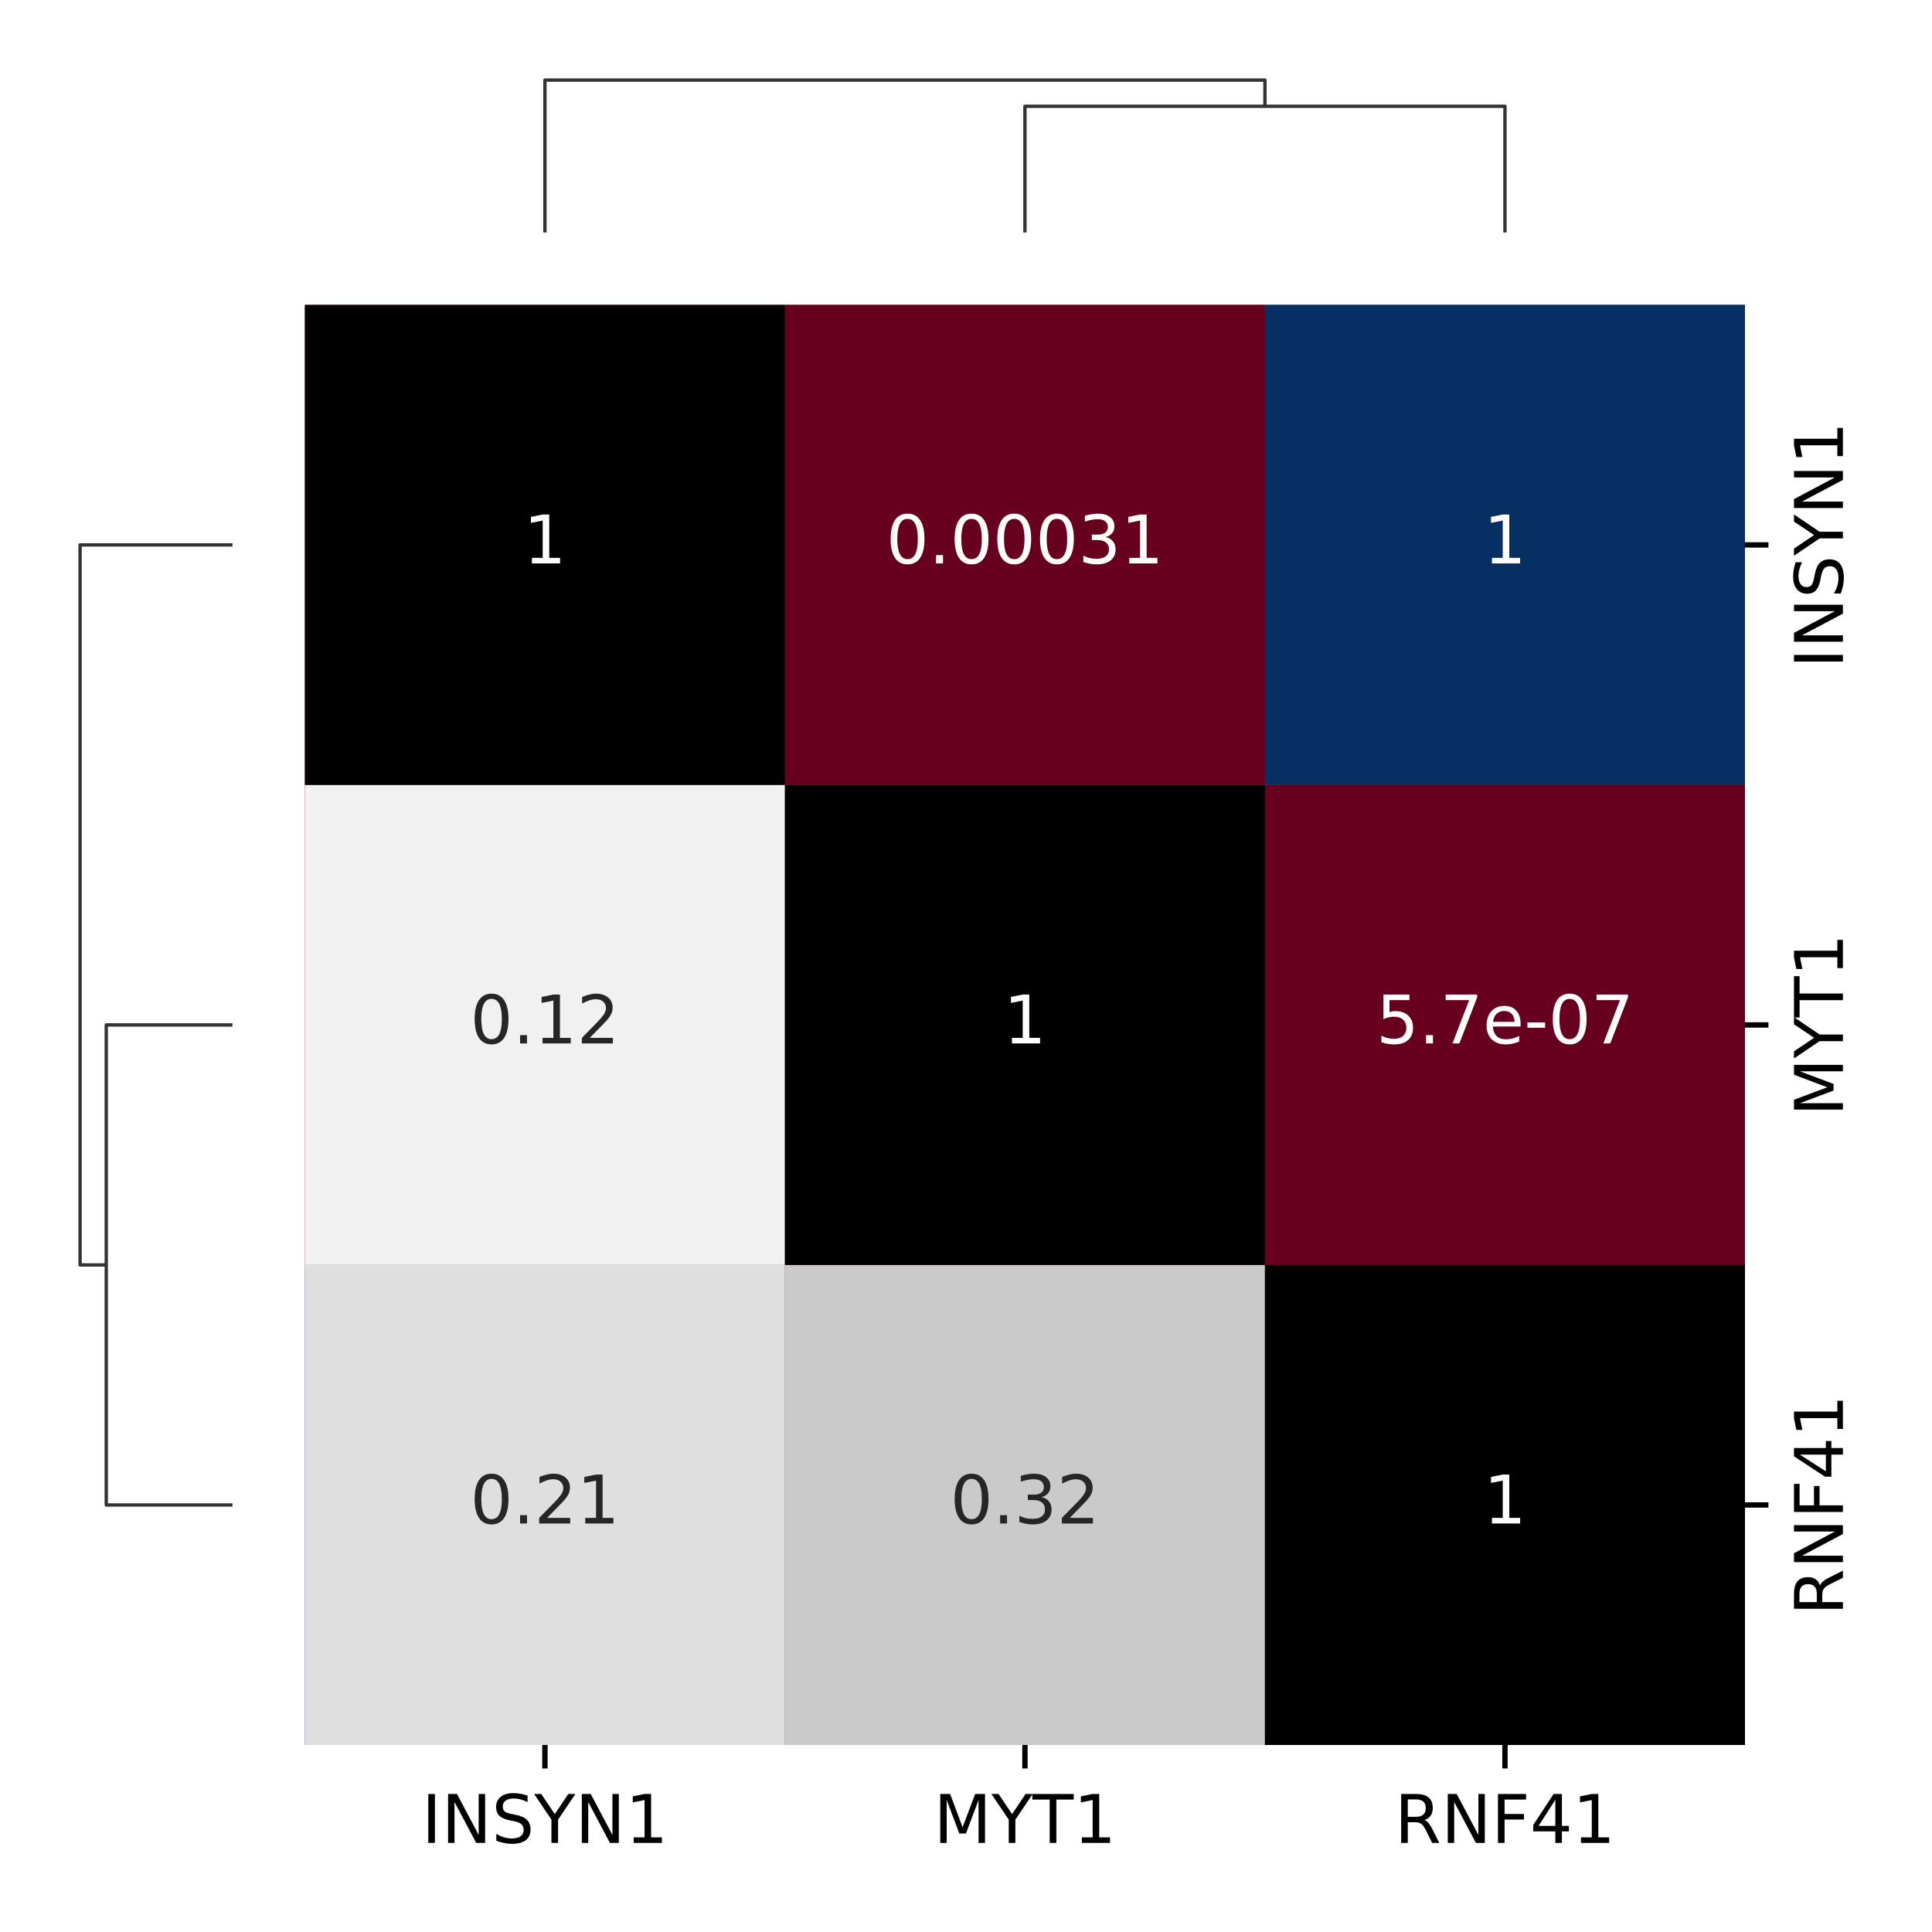
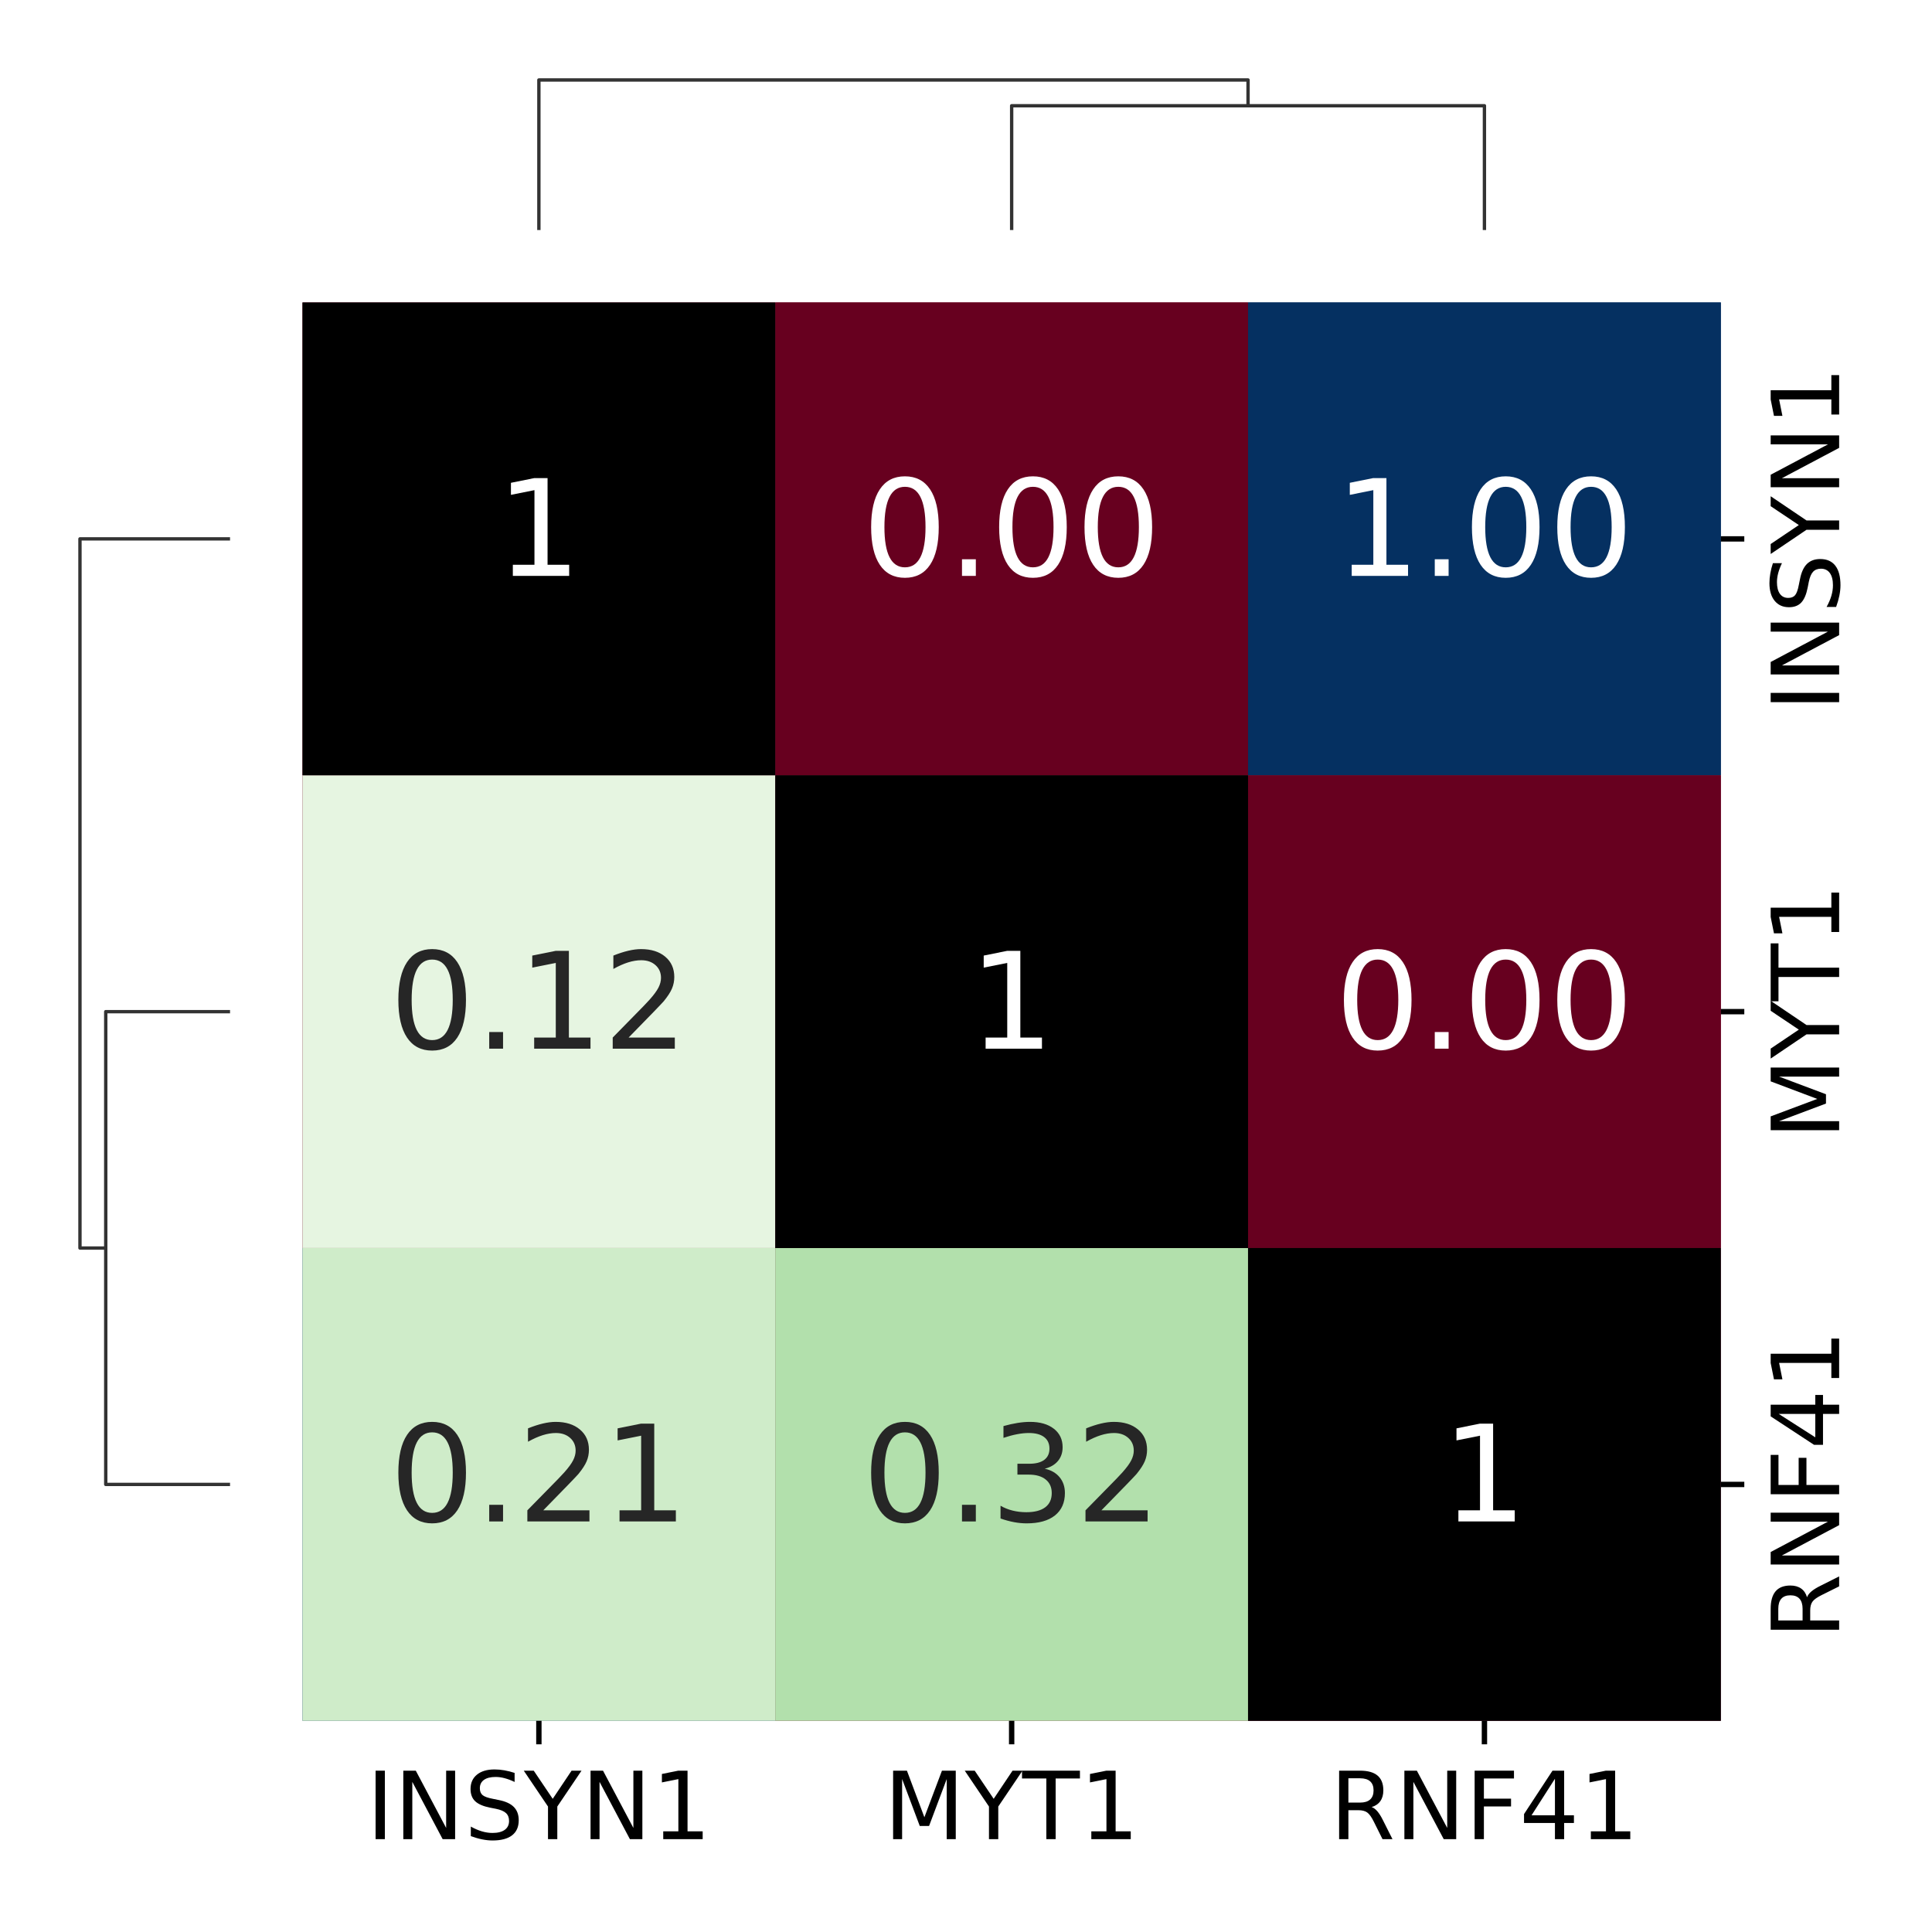
<svg xmlns="http://www.w3.org/2000/svg" xmlns:xlink="http://www.w3.org/1999/xlink" width="288pt" height="288pt" viewBox="0 0 288 288" version="1.1">
  <defs>
    <style type="text/css">*{stroke-linejoin: round; stroke-linecap: butt}</style>
  </defs>
  <g id="figure_1">
    <g id="patch_1">
      <path d="M 0 288  L 288 288  L 288 0  L 0 0  z " style="fill: #ffffff" />
    </g>
    <g id="axes_1">
      <g id="LineCollection_1">
-         <path d="M 34.652 152.786  L 15.839 152.786  L 15.839 224.342  L 34.652 224.342  " clip-path="url(#p1651ef4131)" style="fill: none; stroke: #333333; stroke-width: 0.5" />
-         <path d="M 34.652 81.23  L 11.936 81.23  L 11.936 188.564  L 15.839 188.564  " clip-path="url(#p1651ef4131)" style="fill: none; stroke: #333333; stroke-width: 0.5" />
+         <path d="M 34.292 150.806  L 15.763 150.806  L 15.763 221.282  L 34.292 221.282  " clip-path="url(#pbcd6db4563)" style="fill: none; stroke: #333333; stroke-width: 0.5" />
+         <path d="M 34.292 80.33  L 11.919 80.33  L 11.919 186.044  L 15.763 186.044  " clip-path="url(#pbcd6db4563)" style="fill: none; stroke: #333333; stroke-width: 0.5" />
      </g>
    </g>
    <g id="axes_2">
      <g id="LineCollection_2">
-         <path d="M 152.786 34.652  L 152.786 15.839  L 224.342 15.839  L 224.342 34.652  " clip-path="url(#p4dc73d6b67)" style="fill: none; stroke: #333333; stroke-width: 0.5" />
-         <path d="M 81.23 34.652  L 81.23 11.936  L 188.564 11.936  L 188.564 15.839  " clip-path="url(#p4dc73d6b67)" style="fill: none; stroke: #333333; stroke-width: 0.5" />
+         <path d="M 150.806 34.292  L 150.806 15.763  L 221.282 15.763  L 221.282 34.292  " clip-path="url(#p21f94cea17)" style="fill: none; stroke: #333333; stroke-width: 0.5" />
+         <path d="M 80.33 34.292  L 80.33 11.919  L 186.044 11.919  L 186.044 15.763  " clip-path="url(#p21f94cea17)" style="fill: none; stroke: #333333; stroke-width: 0.5" />
      </g>
    </g>
    <g id="axes_3">
      <g id="patch_2">
-         <path d="M 45.452 260.12  L 260.12 260.12  L 260.12 45.452  L 45.452 45.452  z " style="fill: #ffffff" />
+         <path d="M 45.092 256.52  L 256.52 256.52  L 256.52 45.092  L 45.092 45.092  z " style="fill: #ffffff" />
      </g>
      <g id="QuadMesh_1">
-         <path d="M 45.452 45.452  L 117.008 45.452  L 117.008 117.008  L 45.452 117.008  L 45.452 45.452  " clip-path="url(#p33627b09cf)" style="fill: #67001f" />
-         <path d="M 117.008 45.452  L 188.564 45.452  L 188.564 117.008  L 117.008 117.008  L 117.008 45.452  " clip-path="url(#p33627b09cf)" style="fill: #67001f" />
-         <path d="M 188.564 45.452  L 260.12 45.452  L 260.12 117.008  L 188.564 117.008  L 188.564 45.452  " clip-path="url(#p33627b09cf)" style="fill: #053061" />
-         <path d="M 45.452 117.008  L 117.008 117.008  L 117.008 188.564  L 45.452 188.564  L 45.452 117.008  " clip-path="url(#p33627b09cf)" style="fill: #67001f" />
-         <path d="M 117.008 117.008  L 188.564 117.008  L 188.564 188.564  L 117.008 188.564  L 117.008 117.008  " clip-path="url(#p33627b09cf)" style="fill: #67001f" />
-         <path d="M 188.564 117.008  L 260.12 117.008  L 260.12 188.564  L 188.564 188.564  L 188.564 117.008  " clip-path="url(#p33627b09cf)" style="fill: #67001f" />
-         <path d="M 45.452 188.564  L 117.008 188.564  L 117.008 260.12  L 45.452 260.12  L 45.452 188.564  " clip-path="url(#p33627b09cf)" style="fill: #053061" />
-         <path d="M 117.008 188.564  L 188.564 188.564  L 188.564 260.12  L 117.008 260.12  L 117.008 188.564  " clip-path="url(#p33627b09cf)" style="fill: #67001f" />
-         <path d="M 188.564 188.564  L 260.12 188.564  L 260.12 260.12  L 188.564 260.12  L 188.564 188.564  " clip-path="url(#p33627b09cf)" style="fill: #67001f" />
+         <path d="M 45.092 45.092  L 115.568 45.092  L 115.568 115.568  L 45.092 115.568  L 45.092 45.092  " clip-path="url(#p113de16452)" style="fill: #67001f" />
+         <path d="M 115.568 45.092  L 186.044 45.092  L 186.044 115.568  L 115.568 115.568  L 115.568 45.092  " clip-path="url(#p113de16452)" style="fill: #67001f" />
+         <path d="M 186.044 45.092  L 256.52 45.092  L 256.52 115.568  L 186.044 115.568  L 186.044 45.092  " clip-path="url(#p113de16452)" style="fill: #053061" />
+         <path d="M 45.092 115.568  L 115.568 115.568  L 115.568 186.044  L 45.092 186.044  L 45.092 115.568  " clip-path="url(#p113de16452)" style="fill: #67001f" />
+         <path d="M 115.568 115.568  L 186.044 115.568  L 186.044 186.044  L 115.568 186.044  L 115.568 115.568  " clip-path="url(#p113de16452)" style="fill: #67001f" />
+         <path d="M 186.044 115.568  L 256.52 115.568  L 256.52 186.044  L 186.044 186.044  L 186.044 115.568  " clip-path="url(#p113de16452)" style="fill: #67001f" />
+         <path d="M 45.092 186.044  L 115.568 186.044  L 115.568 256.52  L 45.092 256.52  L 45.092 186.044  " clip-path="url(#p113de16452)" style="fill: #053061" />
+         <path d="M 115.568 186.044  L 186.044 186.044  L 186.044 256.52  L 115.568 256.52  L 115.568 186.044  " clip-path="url(#p113de16452)" style="fill: #67001f" />
+         <path d="M 186.044 186.044  L 256.52 186.044  L 256.52 256.52  L 186.044 256.52  L 186.044 186.044  " clip-path="url(#p113de16452)" style="fill: #67001f" />
      </g>
      <g id="QuadMesh_2">
-         <path d="M 45.452 45.452  L 117.008 45.452  L 117.008 117.008  L 45.452 117.008  L 45.452 45.452  " clip-path="url(#p33627b09cf)" style="fill: none" />
-         <path d="M 117.008 45.452  L 188.564 45.452  L 188.564 117.008  L 117.008 117.008  L 117.008 45.452  " clip-path="url(#p33627b09cf)" style="fill: #67001f" />
-         <path d="M 188.564 45.452  L 260.12 45.452  L 260.12 117.008  L 188.564 117.008  L 188.564 45.452  " clip-path="url(#p33627b09cf)" style="fill: #053061" />
-         <path d="M 45.452 117.008  L 117.008 117.008  L 117.008 188.564  L 45.452 188.564  L 45.452 117.008  " clip-path="url(#p33627b09cf)" style="fill: none" />
-         <path d="M 117.008 117.008  L 188.564 117.008  L 188.564 188.564  L 117.008 188.564  L 117.008 117.008  " clip-path="url(#p33627b09cf)" style="fill: none" />
-         <path d="M 188.564 117.008  L 260.12 117.008  L 260.12 188.564  L 188.564 188.564  L 188.564 117.008  " clip-path="url(#p33627b09cf)" style="fill: #67001f" />
-         <path d="M 45.452 188.564  L 117.008 188.564  L 117.008 260.12  L 45.452 260.12  L 45.452 188.564  " clip-path="url(#p33627b09cf)" style="fill: none" />
-         <path d="M 117.008 188.564  L 188.564 188.564  L 188.564 260.12  L 117.008 260.12  L 117.008 188.564  " clip-path="url(#p33627b09cf)" style="fill: none" />
-         <path d="M 188.564 188.564  L 260.12 188.564  L 260.12 260.12  L 188.564 260.12  L 188.564 188.564  " clip-path="url(#p33627b09cf)" style="fill: none" />
+         <path d="M 45.092 45.092  L 115.568 45.092  L 115.568 115.568  L 45.092 115.568  L 45.092 45.092  " clip-path="url(#p113de16452)" style="fill: none" />
+         <path d="M 115.568 45.092  L 186.044 45.092  L 186.044 115.568  L 115.568 115.568  L 115.568 45.092  " clip-path="url(#p113de16452)" style="fill: #67001f" />
+         <path d="M 186.044 45.092  L 256.52 45.092  L 256.52 115.568  L 186.044 115.568  L 186.044 45.092  " clip-path="url(#p113de16452)" style="fill: #053061" />
+         <path d="M 45.092 115.568  L 115.568 115.568  L 115.568 186.044  L 45.092 186.044  L 45.092 115.568  " clip-path="url(#p113de16452)" style="fill: none" />
+         <path d="M 115.568 115.568  L 186.044 115.568  L 186.044 186.044  L 115.568 186.044  L 115.568 115.568  " clip-path="url(#p113de16452)" style="fill: none" />
+         <path d="M 186.044 115.568  L 256.52 115.568  L 256.52 186.044  L 186.044 186.044  L 186.044 115.568  " clip-path="url(#p113de16452)" style="fill: #67001f" />
+         <path d="M 45.092 186.044  L 115.568 186.044  L 115.568 256.52  L 45.092 256.52  L 45.092 186.044  " clip-path="url(#p113de16452)" style="fill: none" />
+         <path d="M 115.568 186.044  L 186.044 186.044  L 186.044 256.52  L 115.568 256.52  L 115.568 186.044  " clip-path="url(#p113de16452)" style="fill: none" />
+         <path d="M 186.044 186.044  L 256.52 186.044  L 256.52 256.52  L 186.044 256.52  L 186.044 186.044  " clip-path="url(#p113de16452)" style="fill: none" />
      </g>
      <g id="QuadMesh_3">
-         <path d="M 45.452 45.452  L 117.008 45.452  L 117.008 117.008  L 45.452 117.008  L 45.452 45.452  " clip-path="url(#p33627b09cf)" style="fill: none" />
-         <path d="M 117.008 45.452  L 188.564 45.452  L 188.564 117.008  L 117.008 117.008  L 117.008 45.452  " clip-path="url(#p33627b09cf)" style="fill: none" />
-         <path d="M 188.564 45.452  L 260.12 45.452  L 260.12 117.008  L 188.564 117.008  L 188.564 45.452  " clip-path="url(#p33627b09cf)" style="fill: none" />
-         <path d="M 45.452 117.008  L 117.008 117.008  L 117.008 188.564  L 45.452 188.564  L 45.452 117.008  " clip-path="url(#p33627b09cf)" style="fill: #f1f1f1" />
-         <path d="M 117.008 117.008  L 188.564 117.008  L 188.564 188.564  L 117.008 188.564  L 117.008 117.008  " clip-path="url(#p33627b09cf)" style="fill: none" />
-         <path d="M 188.564 117.008  L 260.12 117.008  L 260.12 188.564  L 188.564 188.564  L 188.564 117.008  " clip-path="url(#p33627b09cf)" style="fill: none" />
-         <path d="M 45.452 188.564  L 117.008 188.564  L 117.008 260.12  L 45.452 260.12  L 45.452 188.564  " clip-path="url(#p33627b09cf)" style="fill: #dfdfdf" />
-         <path d="M 117.008 188.564  L 188.564 188.564  L 188.564 260.12  L 117.008 260.12  L 117.008 188.564  " clip-path="url(#p33627b09cf)" style="fill: #cacaca" />
-         <path d="M 188.564 188.564  L 260.12 188.564  L 260.12 260.12  L 188.564 260.12  L 188.564 188.564  " clip-path="url(#p33627b09cf)" style="fill: none" />
+         <path d="M 45.092 45.092  L 115.568 45.092  L 115.568 115.568  L 45.092 115.568  L 45.092 45.092  " clip-path="url(#p113de16452)" style="fill: none" />
+         <path d="M 115.568 45.092  L 186.044 45.092  L 186.044 115.568  L 115.568 115.568  L 115.568 45.092  " clip-path="url(#p113de16452)" style="fill: none" />
+         <path d="M 186.044 45.092  L 256.52 45.092  L 256.52 115.568  L 186.044 115.568  L 186.044 45.092  " clip-path="url(#p113de16452)" style="fill: none" />
+         <path d="M 45.092 115.568  L 115.568 115.568  L 115.568 186.044  L 45.092 186.044  L 45.092 115.568  " clip-path="url(#p113de16452)" style="fill: #e6f5e1" />
+         <path d="M 115.568 115.568  L 186.044 115.568  L 186.044 186.044  L 115.568 186.044  L 115.568 115.568  " clip-path="url(#p113de16452)" style="fill: none" />
+         <path d="M 186.044 115.568  L 256.52 115.568  L 256.52 186.044  L 186.044 186.044  L 186.044 115.568  " clip-path="url(#p113de16452)" style="fill: none" />
+         <path d="M 45.092 186.044  L 115.568 186.044  L 115.568 256.52  L 45.092 256.52  L 45.092 186.044  " clip-path="url(#p113de16452)" style="fill: #cfecc9" />
+         <path d="M 115.568 186.044  L 186.044 186.044  L 186.044 256.52  L 115.568 256.52  L 115.568 186.044  " clip-path="url(#p113de16452)" style="fill: #b2e0ac" />
+         <path d="M 186.044 186.044  L 256.52 186.044  L 256.52 256.52  L 186.044 256.52  L 186.044 186.044  " clip-path="url(#p113de16452)" style="fill: none" />
      </g>
      <g id="QuadMesh_4">
-         <path d="M 45.452 45.452  L 117.008 45.452  L 117.008 117.008  L 45.452 117.008  L 45.452 45.452  " clip-path="url(#p33627b09cf)" />
-         <path d="M 117.008 45.452  L 188.564 45.452  L 188.564 117.008  L 117.008 117.008  L 117.008 45.452  " clip-path="url(#p33627b09cf)" style="fill: none" />
-         <path d="M 188.564 45.452  L 260.12 45.452  L 260.12 117.008  L 188.564 117.008  L 188.564 45.452  " clip-path="url(#p33627b09cf)" style="fill: none" />
-         <path d="M 45.452 117.008  L 117.008 117.008  L 117.008 188.564  L 45.452 188.564  L 45.452 117.008  " clip-path="url(#p33627b09cf)" style="fill: none" />
-         <path d="M 117.008 117.008  L 188.564 117.008  L 188.564 188.564  L 117.008 188.564  L 117.008 117.008  " clip-path="url(#p33627b09cf)" />
-         <path d="M 188.564 117.008  L 260.12 117.008  L 260.12 188.564  L 188.564 188.564  L 188.564 117.008  " clip-path="url(#p33627b09cf)" style="fill: none" />
-         <path d="M 45.452 188.564  L 117.008 188.564  L 117.008 260.12  L 45.452 260.12  L 45.452 188.564  " clip-path="url(#p33627b09cf)" style="fill: none" />
-         <path d="M 117.008 188.564  L 188.564 188.564  L 188.564 260.12  L 117.008 260.12  L 117.008 188.564  " clip-path="url(#p33627b09cf)" style="fill: none" />
-         <path d="M 188.564 188.564  L 260.12 188.564  L 260.12 260.12  L 188.564 260.12  L 188.564 188.564  " clip-path="url(#p33627b09cf)" />
+         <path d="M 45.092 45.092  L 115.568 45.092  L 115.568 115.568  L 45.092 115.568  L 45.092 45.092  " clip-path="url(#p113de16452)" />
+         <path d="M 115.568 45.092  L 186.044 45.092  L 186.044 115.568  L 115.568 115.568  L 115.568 45.092  " clip-path="url(#p113de16452)" style="fill: none" />
+         <path d="M 186.044 45.092  L 256.52 45.092  L 256.52 115.568  L 186.044 115.568  L 186.044 45.092  " clip-path="url(#p113de16452)" style="fill: none" />
+         <path d="M 45.092 115.568  L 115.568 115.568  L 115.568 186.044  L 45.092 186.044  L 45.092 115.568  " clip-path="url(#p113de16452)" style="fill: none" />
+         <path d="M 115.568 115.568  L 186.044 115.568  L 186.044 186.044  L 115.568 186.044  L 115.568 115.568  " clip-path="url(#p113de16452)" />
+         <path d="M 186.044 115.568  L 256.52 115.568  L 256.52 186.044  L 186.044 186.044  L 186.044 115.568  " clip-path="url(#p113de16452)" style="fill: none" />
+         <path d="M 45.092 186.044  L 115.568 186.044  L 115.568 256.52  L 45.092 256.52  L 45.092 186.044  " clip-path="url(#p113de16452)" style="fill: none" />
+         <path d="M 115.568 186.044  L 186.044 186.044  L 186.044 256.52  L 115.568 256.52  L 115.568 186.044  " clip-path="url(#p113de16452)" style="fill: none" />
+         <path d="M 186.044 186.044  L 256.52 186.044  L 256.52 256.52  L 186.044 256.52  L 186.044 186.044  " clip-path="url(#p113de16452)" />
      </g>
      <g id="matplotlib.axis_1">
        <g id="xtick_1">
          <g id="line2d_1">
            <defs>
-               <path id="m77dd3fc7ac" d="M 0 0  L 0 3.5  " style="stroke: #000000; stroke-width: 0.8" />
+               <path id="mc78877b3c9" d="M 0 0  L 0 3.5  " style="stroke: #000000; stroke-width: 0.8" />
            </defs>
            <g>
-               <use xlink:href="#m77dd3fc7ac" x="81.23" y="260.12" style="stroke: #000000; stroke-width: 0.8" />
+               <use xlink:href="#mc78877b3c9" x="80.33" y="256.52" style="stroke: #000000; stroke-width: 0.8" />
            </g>
          </g>
          <g id="text_1">
-             <g transform="translate(62.86438 274.7184) scale(0.1 -0.1)">
+             <g transform="translate(54.61812 274.1578) scale(0.14 -0.14)">
              <defs>
                <path id="DejaVuSans-49" d="M 628 4666  L 1259 4666  L 1259 0  L 628 0  L 628 4666  z " transform="scale(0.015625)" />
                <path id="DejaVuSans-4e" d="M 628 4666  L 1478 4666  L 3547 763  L 3547 4666  L 4159 4666  L 4159 0  L 3309 0  L 1241 3903  L 1241 0  L 628 0  L 628 4666  z " transform="scale(0.015625)" />
                <path id="DejaVuSans-53" d="M 3425 4513  L 3425 3897  Q 3066 4069 2747 4153  Q 2428 4238 2131 4238  Q 1616 4238 1336 4038  Q 1056 3838 1056 3469  Q 1056 3159 1242 3001  Q 1428 2844 1947 2747  L 2328 2669  Q 3034 2534 3370 2195  Q 3706 1856 3706 1288  Q 3706 609 3251 259  Q 2797 -91 1919 -91  Q 1588 -91 1214 -16  Q 841 59 441 206  L 441 856  Q 825 641 1194 531  Q 1563 422 1919 422  Q 2459 422 2753 634  Q 3047 847 3047 1241  Q 3047 1584 2836 1778  Q 2625 1972 2144 2069  L 1759 2144  Q 1053 2284 737 2584  Q 422 2884 422 3419  Q 422 4038 858 4394  Q 1294 4750 2059 4750  Q 2388 4750 2728 4690  Q 3069 4631 3425 4513  z " transform="scale(0.015625)" />
                <path id="DejaVuSans-59" d="M -13 4666  L 666 4666  L 1959 2747  L 3244 4666  L 3922 4666  L 2272 2222  L 2272 0  L 1638 0  L 1638 2222  L -13 4666  z " transform="scale(0.015625)" />
                <path id="DejaVuSans-31" d="M 794 531  L 1825 531  L 1825 4091  L 703 3866  L 703 4441  L 1819 4666  L 2450 4666  L 2450 531  L 3481 531  L 3481 0  L 794 0  L 794 531  z " transform="scale(0.015625)" />
              </defs>
              <use xlink:href="#DejaVuSans-49" />
              <use xlink:href="#DejaVuSans-4e" x="29.492" />
              <use xlink:href="#DejaVuSans-53" x="104.297" />
              <use xlink:href="#DejaVuSans-59" x="167.773" />
              <use xlink:href="#DejaVuSans-4e" x="228.857" />
              <use xlink:href="#DejaVuSans-31" x="303.662" />
            </g>
          </g>
        </g>
        <g id="xtick_2">
          <g id="line2d_2">
            <g>
-               <use xlink:href="#m77dd3fc7ac" x="152.786" y="260.12" style="stroke: #000000; stroke-width: 0.8" />
+               <use xlink:href="#mc78877b3c9" x="150.806" y="256.52" style="stroke: #000000; stroke-width: 0.8" />
            </g>
          </g>
          <g id="text_2">
-             <g transform="translate(139.1829 274.7184) scale(0.1 -0.1)">
+             <g transform="translate(131.7616 274.1578) scale(0.14 -0.14)">
              <defs>
                <path id="DejaVuSans-4d" d="M 628 4666  L 1569 4666  L 2759 1491  L 3956 4666  L 4897 4666  L 4897 0  L 4281 0  L 4281 4097  L 3078 897  L 2444 897  L 1241 4097  L 1241 0  L 628 0  L 628 4666  z " transform="scale(0.015625)" />
                <path id="DejaVuSans-54" d="M -19 4666  L 3928 4666  L 3928 4134  L 2272 4134  L 2272 0  L 1638 0  L 1638 4134  L -19 4134  L -19 4666  z " transform="scale(0.015625)" />
              </defs>
              <use xlink:href="#DejaVuSans-4d" />
              <use xlink:href="#DejaVuSans-59" x="86.279" />
              <use xlink:href="#DejaVuSans-54" x="147.363" />
              <use xlink:href="#DejaVuSans-31" x="208.447" />
            </g>
          </g>
        </g>
        <g id="xtick_3">
          <g id="line2d_3">
            <g>
-               <use xlink:href="#m77dd3fc7ac" x="224.342" y="260.12" style="stroke: #000000; stroke-width: 0.8" />
+               <use xlink:href="#mc78877b3c9" x="221.282" y="256.52" style="stroke: #000000; stroke-width: 0.8" />
            </g>
          </g>
          <g id="text_3">
-             <g transform="translate(207.8889 274.7184) scale(0.1 -0.1)">
+             <g transform="translate(198.2476 274.1578) scale(0.14 -0.14)">
              <defs>
                <path id="DejaVuSans-52" d="M 2841 2188  Q 3044 2119 3236 1894  Q 3428 1669 3622 1275  L 4263 0  L 3584 0  L 2988 1197  Q 2756 1666 2539 1819  Q 2322 1972 1947 1972  L 1259 1972  L 1259 0  L 628 0  L 628 4666  L 2053 4666  Q 2853 4666 3247 4331  Q 3641 3997 3641 3322  Q 3641 2881 3436 2590  Q 3231 2300 2841 2188  z M 1259 4147  L 1259 2491  L 2053 2491  Q 2509 2491 2742 2702  Q 2975 2913 2975 3322  Q 2975 3731 2742 3939  Q 2509 4147 2053 4147  L 1259 4147  z " transform="scale(0.015625)" />
                <path id="DejaVuSans-46" d="M 628 4666  L 3309 4666  L 3309 4134  L 1259 4134  L 1259 2759  L 3109 2759  L 3109 2228  L 1259 2228  L 1259 0  L 628 0  L 628 4666  z " transform="scale(0.015625)" />
                <path id="DejaVuSans-34" d="M 2419 4116  L 825 1625  L 2419 1625  L 2419 4116  z M 2253 4666  L 3047 4666  L 3047 1625  L 3713 1625  L 3713 1100  L 3047 1100  L 3047 0  L 2419 0  L 2419 1100  L 313 1100  L 313 1709  L 2253 4666  z " transform="scale(0.015625)" />
              </defs>
              <use xlink:href="#DejaVuSans-52" />
              <use xlink:href="#DejaVuSans-4e" x="69.482" />
              <use xlink:href="#DejaVuSans-46" x="144.287" />
              <use xlink:href="#DejaVuSans-34" x="201.807" />
              <use xlink:href="#DejaVuSans-31" x="265.43" />
            </g>
          </g>
        </g>
      </g>
      <g id="matplotlib.axis_2">
        <g id="ytick_1">
          <g id="line2d_4">
            <defs>
-               <path id="m326c1c6882" d="M 0 0  L 3.5 0  " style="stroke: #000000; stroke-width: 0.8" />
+               <path id="m2e5133222c" d="M 0 0  L 3.5 0  " style="stroke: #000000; stroke-width: 0.8" />
            </defs>
            <g>
-               <use xlink:href="#m326c1c6882" x="260.12" y="81.23" style="stroke: #000000; stroke-width: 0.8" />
+               <use xlink:href="#m2e5133222c" x="256.52" y="80.33" style="stroke: #000000; stroke-width: 0.8" />
            </g>
          </g>
          <g id="text_4">
-             <g transform="translate(274.7184 99.59562) rotate(-90) scale(0.1 -0.1)">
+             <g transform="translate(274.1578 106.0419) rotate(-90) scale(0.14 -0.14)">
              <use xlink:href="#DejaVuSans-49" />
              <use xlink:href="#DejaVuSans-4e" x="29.492" />
              <use xlink:href="#DejaVuSans-53" x="104.297" />
              <use xlink:href="#DejaVuSans-59" x="167.773" />
              <use xlink:href="#DejaVuSans-4e" x="228.857" />
              <use xlink:href="#DejaVuSans-31" x="303.662" />
            </g>
          </g>
        </g>
        <g id="ytick_2">
          <g id="line2d_5">
            <g>
-               <use xlink:href="#m326c1c6882" x="260.12" y="152.786" style="stroke: #000000; stroke-width: 0.8" />
+               <use xlink:href="#m2e5133222c" x="256.52" y="150.806" style="stroke: #000000; stroke-width: 0.8" />
            </g>
          </g>
          <g id="text_5">
-             <g transform="translate(274.7184 166.3891) rotate(-90) scale(0.1 -0.1)">
+             <g transform="translate(274.1578 169.8504) rotate(-90) scale(0.14 -0.14)">
              <use xlink:href="#DejaVuSans-4d" />
              <use xlink:href="#DejaVuSans-59" x="86.279" />
              <use xlink:href="#DejaVuSans-54" x="147.363" />
              <use xlink:href="#DejaVuSans-31" x="208.447" />
            </g>
          </g>
        </g>
        <g id="ytick_3">
          <g id="line2d_6">
            <g>
-               <use xlink:href="#m326c1c6882" x="260.12" y="224.342" style="stroke: #000000; stroke-width: 0.8" />
+               <use xlink:href="#m2e5133222c" x="256.52" y="221.282" style="stroke: #000000; stroke-width: 0.8" />
            </g>
          </g>
          <g id="text_6">
-             <g transform="translate(274.7184 240.7951) rotate(-90) scale(0.1 -0.1)">
+             <g transform="translate(274.1578 244.3164) rotate(-90) scale(0.14 -0.14)">
              <use xlink:href="#DejaVuSans-52" />
              <use xlink:href="#DejaVuSans-4e" x="69.482" />
              <use xlink:href="#DejaVuSans-46" x="144.287" />
              <use xlink:href="#DejaVuSans-34" x="201.807" />
              <use xlink:href="#DejaVuSans-31" x="265.43" />
            </g>
          </g>
        </g>
      </g>
      <g id="text_7">
-         <g style="fill: #ffffff" transform="translate(132.1094 83.98937) scale(0.1 -0.1)">
+         <g style="fill: #ffffff" transform="translate(128.5404 85.84875) scale(0.2 -0.2)">
          <defs>
            <path id="DejaVuSans-30" d="M 2034 4250  Q 1547 4250 1301 3770  Q 1056 3291 1056 2328  Q 1056 1369 1301 889  Q 1547 409 2034 409  Q 2525 409 2770 889  Q 3016 1369 3016 2328  Q 3016 3291 2770 3770  Q 2525 4250 2034 4250  z M 2034 4750  Q 2819 4750 3233 4129  Q 3647 3509 3647 2328  Q 3647 1150 3233 529  Q 2819 -91 2034 -91  Q 1250 -91 836 529  Q 422 1150 422 2328  Q 422 3509 836 4129  Q 1250 4750 2034 4750  z " transform="scale(0.015625)" />
            <path id="DejaVuSans-2e" d="M 684 794  L 1344 794  L 1344 0  L 684 0  L 684 794  z " transform="scale(0.015625)" />
-             <path id="DejaVuSans-33" d="M 2597 2516  Q 3050 2419 3304 2112  Q 3559 1806 3559 1356  Q 3559 666 3084 287  Q 2609 -91 1734 -91  Q 1441 -91 1130 -33  Q 819 25 488 141  L 488 750  Q 750 597 1062 519  Q 1375 441 1716 441  Q 2309 441 2620 675  Q 2931 909 2931 1356  Q 2931 1769 2642 2001  Q 2353 2234 1838 2234  L 1294 2234  L 1294 2753  L 1863 2753  Q 2328 2753 2575 2939  Q 2822 3125 2822 3475  Q 2822 3834 2567 4026  Q 2313 4219 1838 4219  Q 1578 4219 1281 4162  Q 984 4106 628 3988  L 628 4550  Q 988 4650 1302 4700  Q 1616 4750 1894 4750  Q 2613 4750 3031 4423  Q 3450 4097 3450 3541  Q 3450 3153 3228 2886  Q 3006 2619 2597 2516  z " transform="scale(0.015625)" />
          </defs>
          <use xlink:href="#DejaVuSans-30" />
          <use xlink:href="#DejaVuSans-2e" x="63.623" />
          <use xlink:href="#DejaVuSans-30" x="95.41" />
          <use xlink:href="#DejaVuSans-30" x="159.033" />
-           <use xlink:href="#DejaVuSans-30" x="222.656" />
-           <use xlink:href="#DejaVuSans-33" x="286.279" />
-           <use xlink:href="#DejaVuSans-31" x="349.902" />
        </g>
      </g>
      <g id="text_8">
-         <g style="fill: #ffffff" transform="translate(221.1608 83.98937) scale(0.1 -0.1)">
-           <use xlink:href="#DejaVuSans-31" />
+         <g style="fill: #ffffff" transform="translate(199.0164 85.84875) scale(0.2 -0.2)">
+           <use xlink:href="#DejaVuSans-31" />
+           <use xlink:href="#DejaVuSans-2e" x="63.623" />
+           <use xlink:href="#DejaVuSans-30" x="95.41" />
+           <use xlink:href="#DejaVuSans-30" x="159.033" />
        </g>
      </g>
      <g id="text_9">
-         <g style="fill: #ffffff" transform="translate(205.1475 155.5454) scale(0.1 -0.1)">
-           <defs>
-             <path id="DejaVuSans-35" d="M 691 4666  L 3169 4666  L 3169 4134  L 1269 4134  L 1269 2991  Q 1406 3038 1543 3061  Q 1681 3084 1819 3084  Q 2600 3084 3056 2656  Q 3513 2228 3513 1497  Q 3513 744 3044 326  Q 2575 -91 1722 -91  Q 1428 -91 1123 -41  Q 819 9 494 109  L 494 744  Q 775 591 1075 516  Q 1375 441 1709 441  Q 2250 441 2565 725  Q 2881 1009 2881 1497  Q 2881 1984 2565 2268  Q 2250 2553 1709 2553  Q 1456 2553 1204 2497  Q 953 2441 691 2322  L 691 4666  z " transform="scale(0.015625)" />
-             <path id="DejaVuSans-37" d="M 525 4666  L 3525 4666  L 3525 4397  L 1831 0  L 1172 0  L 2766 4134  L 525 4134  L 525 4666  z " transform="scale(0.015625)" />
-             <path id="DejaVuSans-65" d="M 3597 1894  L 3597 1613  L 953 1613  Q 991 1019 1311 708  Q 1631 397 2203 397  Q 2534 397 2845 478  Q 3156 559 3463 722  L 3463 178  Q 3153 47 2828 -22  Q 2503 -91 2169 -91  Q 1331 -91 842 396  Q 353 884 353 1716  Q 353 2575 817 3079  Q 1281 3584 2069 3584  Q 2775 3584 3186 3129  Q 3597 2675 3597 1894  z M 3022 2063  Q 3016 2534 2758 2815  Q 2500 3097 2075 3097  Q 1594 3097 1305 2825  Q 1016 2553 972 2059  L 3022 2063  z " transform="scale(0.015625)" />
-             <path id="DejaVuSans-2d" d="M 313 2009  L 1997 2009  L 1997 1497  L 313 1497  L 313 2009  z " transform="scale(0.015625)" />
-           </defs>
-           <use xlink:href="#DejaVuSans-35" />
-           <use xlink:href="#DejaVuSans-2e" x="63.623" />
-           <use xlink:href="#DejaVuSans-37" x="95.41" />
-           <use xlink:href="#DejaVuSans-65" x="159.033" />
-           <use xlink:href="#DejaVuSans-2d" x="220.557" />
-           <use xlink:href="#DejaVuSans-30" x="256.641" />
-           <use xlink:href="#DejaVuSans-37" x="320.264" />
+         <g style="fill: #ffffff" transform="translate(199.0164 156.3247) scale(0.2 -0.2)">
+           <use xlink:href="#DejaVuSans-30" />
+           <use xlink:href="#DejaVuSans-2e" x="63.623" />
+           <use xlink:href="#DejaVuSans-30" x="95.41" />
+           <use xlink:href="#DejaVuSans-30" x="159.033" />
        </g>
      </g>
      <g id="text_10">
-         <g style="fill: #262626" transform="translate(70.09719 155.5454) scale(0.1 -0.1)">
+         <g style="fill: #262626" transform="translate(58.06437 156.3247) scale(0.2 -0.2)">
          <defs>
            <path id="DejaVuSans-32" d="M 1228 531  L 3431 531  L 3431 0  L 469 0  L 469 531  Q 828 903 1448 1529  Q 2069 2156 2228 2338  Q 2531 2678 2651 2914  Q 2772 3150 2772 3378  Q 2772 3750 2511 3984  Q 2250 4219 1831 4219  Q 1534 4219 1204 4116  Q 875 4013 500 3803  L 500 4441  Q 881 4594 1212 4672  Q 1544 4750 1819 4750  Q 2544 4750 2975 4387  Q 3406 4025 3406 3419  Q 3406 3131 3298 2873  Q 3191 2616 2906 2266  Q 2828 2175 2409 1742  Q 1991 1309 1228 531  z " transform="scale(0.015625)" />
          </defs>
          <use xlink:href="#DejaVuSans-30" />
          <use xlink:href="#DejaVuSans-2e" x="63.623" />
          <use xlink:href="#DejaVuSans-31" x="95.41" />
          <use xlink:href="#DejaVuSans-32" x="159.033" />
        </g>
      </g>
      <g id="text_11">
-         <g style="fill: #262626" transform="translate(70.09719 227.1014) scale(0.1 -0.1)">
+         <g style="fill: #262626" transform="translate(58.06437 226.8007) scale(0.2 -0.2)">
          <use xlink:href="#DejaVuSans-30" />
          <use xlink:href="#DejaVuSans-2e" x="63.623" />
          <use xlink:href="#DejaVuSans-32" x="95.41" />
          <use xlink:href="#DejaVuSans-31" x="159.033" />
        </g>
      </g>
      <g id="text_12">
-         <g style="fill: #262626" transform="translate(141.6532 227.1014) scale(0.1 -0.1)">
+         <g style="fill: #262626" transform="translate(128.5404 226.8007) scale(0.2 -0.2)">
+           <defs>
+             <path id="DejaVuSans-33" d="M 2597 2516  Q 3050 2419 3304 2112  Q 3559 1806 3559 1356  Q 3559 666 3084 287  Q 2609 -91 1734 -91  Q 1441 -91 1130 -33  Q 819 25 488 141  L 488 750  Q 750 597 1062 519  Q 1375 441 1716 441  Q 2309 441 2620 675  Q 2931 909 2931 1356  Q 2931 1769 2642 2001  Q 2353 2234 1838 2234  L 1294 2234  L 1294 2753  L 1863 2753  Q 2328 2753 2575 2939  Q 2822 3125 2822 3475  Q 2822 3834 2567 4026  Q 2313 4219 1838 4219  Q 1578 4219 1281 4162  Q 984 4106 628 3988  L 628 4550  Q 988 4650 1302 4700  Q 1616 4750 1894 4750  Q 2613 4750 3031 4423  Q 3450 4097 3450 3541  Q 3450 3153 3228 2886  Q 3006 2619 2597 2516  z " transform="scale(0.015625)" />
+           </defs>
          <use xlink:href="#DejaVuSans-30" />
          <use xlink:href="#DejaVuSans-2e" x="63.623" />
          <use xlink:href="#DejaVuSans-33" x="95.41" />
          <use xlink:href="#DejaVuSans-32" x="159.033" />
        </g>
      </g>
      <g id="text_13">
-         <g style="fill: #ffffff" transform="translate(78.04875 83.98937) scale(0.1 -0.1)">
+         <g style="fill: #ffffff" transform="translate(73.9675 85.84875) scale(0.2 -0.2)">
          <use xlink:href="#DejaVuSans-31" />
        </g>
      </g>
      <g id="text_14">
-         <g style="fill: #ffffff" transform="translate(149.6047 155.5454) scale(0.1 -0.1)">
+         <g style="fill: #ffffff" transform="translate(144.4435 156.3247) scale(0.2 -0.2)">
          <use xlink:href="#DejaVuSans-31" />
        </g>
      </g>
      <g id="text_15">
-         <g style="fill: #ffffff" transform="translate(221.1608 227.1014) scale(0.1 -0.1)">
+         <g style="fill: #ffffff" transform="translate(214.9195 226.8007) scale(0.2 -0.2)">
          <use xlink:href="#DejaVuSans-31" />
        </g>
      </g>
    </g>
  </g>
  <defs>
-     <clipPath id="p1651ef4131">
-       <rect x="10.8" y="45.452" width="23.852" height="214.668" />
+     <clipPath id="pbcd6db4563">
+       <rect x="10.8" y="45.092" width="23.492" height="211.428" />
    </clipPath>
-     <clipPath id="p4dc73d6b67">
-       <rect x="45.452" y="10.8" width="214.668" height="23.852" />
+     <clipPath id="p21f94cea17">
+       <rect x="45.092" y="10.8" width="211.428" height="23.492" />
    </clipPath>
-     <clipPath id="p33627b09cf">
-       <rect x="45.452" y="45.452" width="214.668" height="214.668" />
+     <clipPath id="p113de16452">
+       <rect x="45.092" y="45.092" width="211.428" height="211.428" />
    </clipPath>
  </defs>
</svg>
